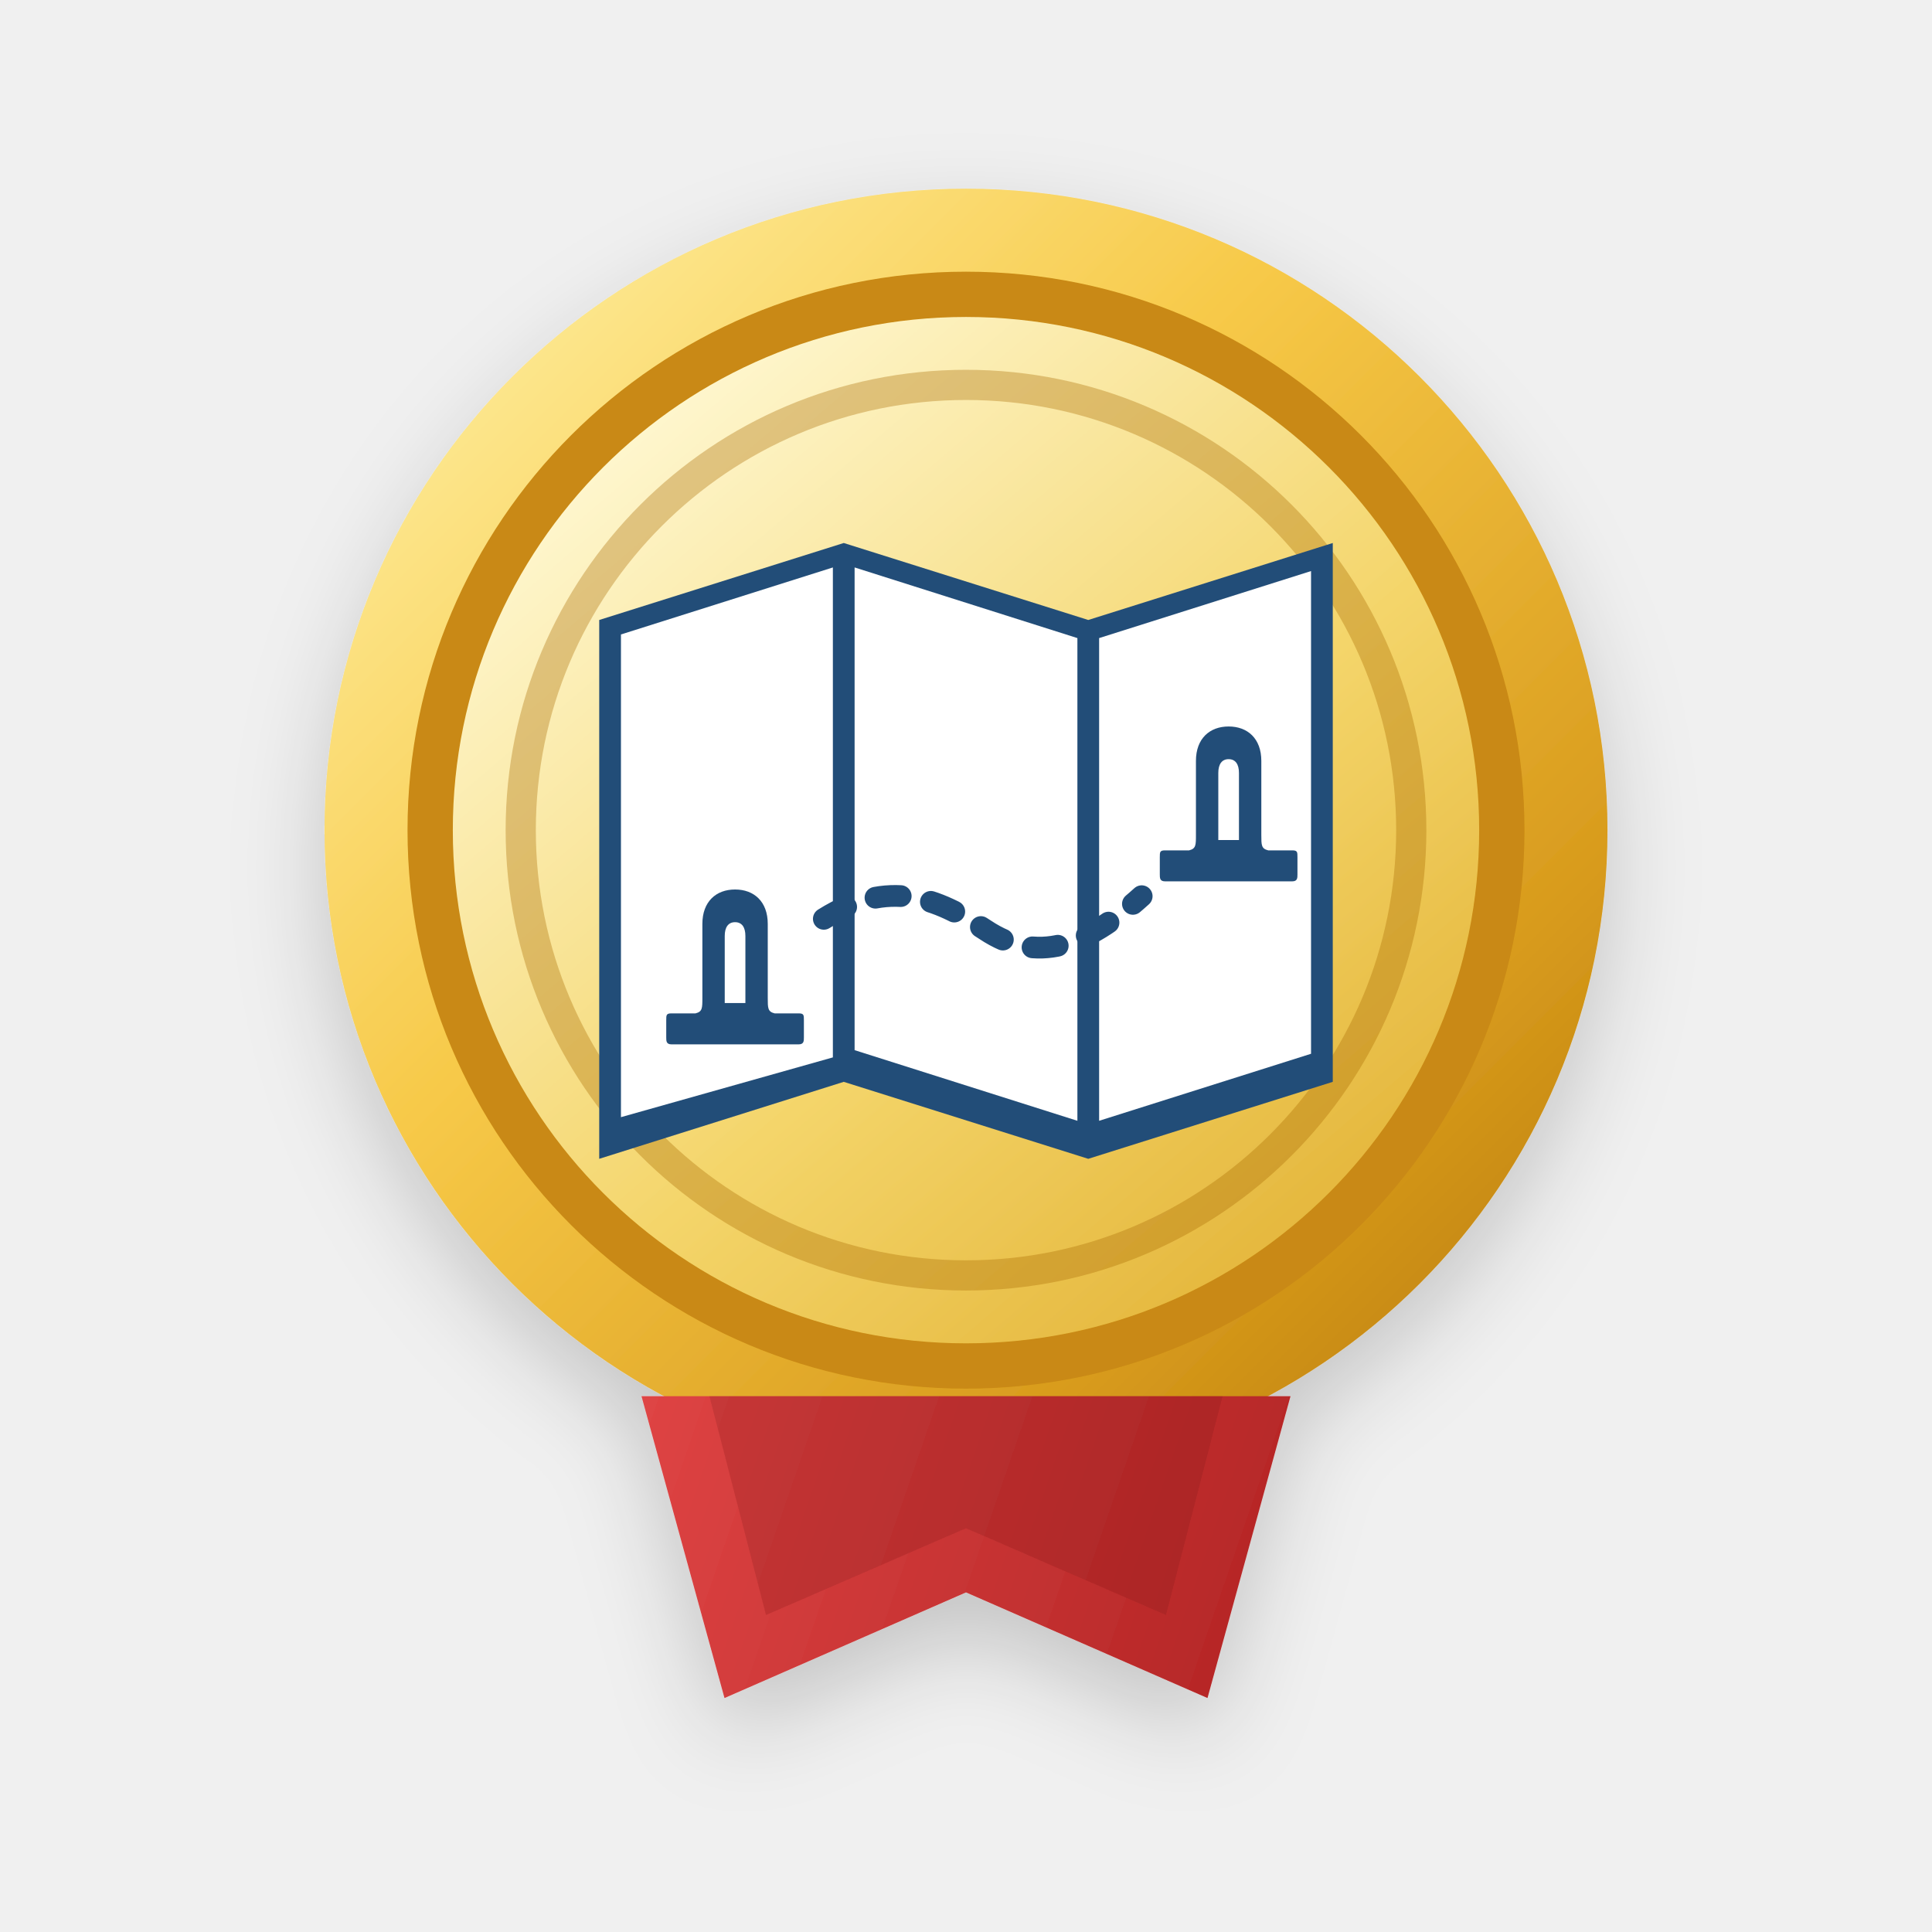
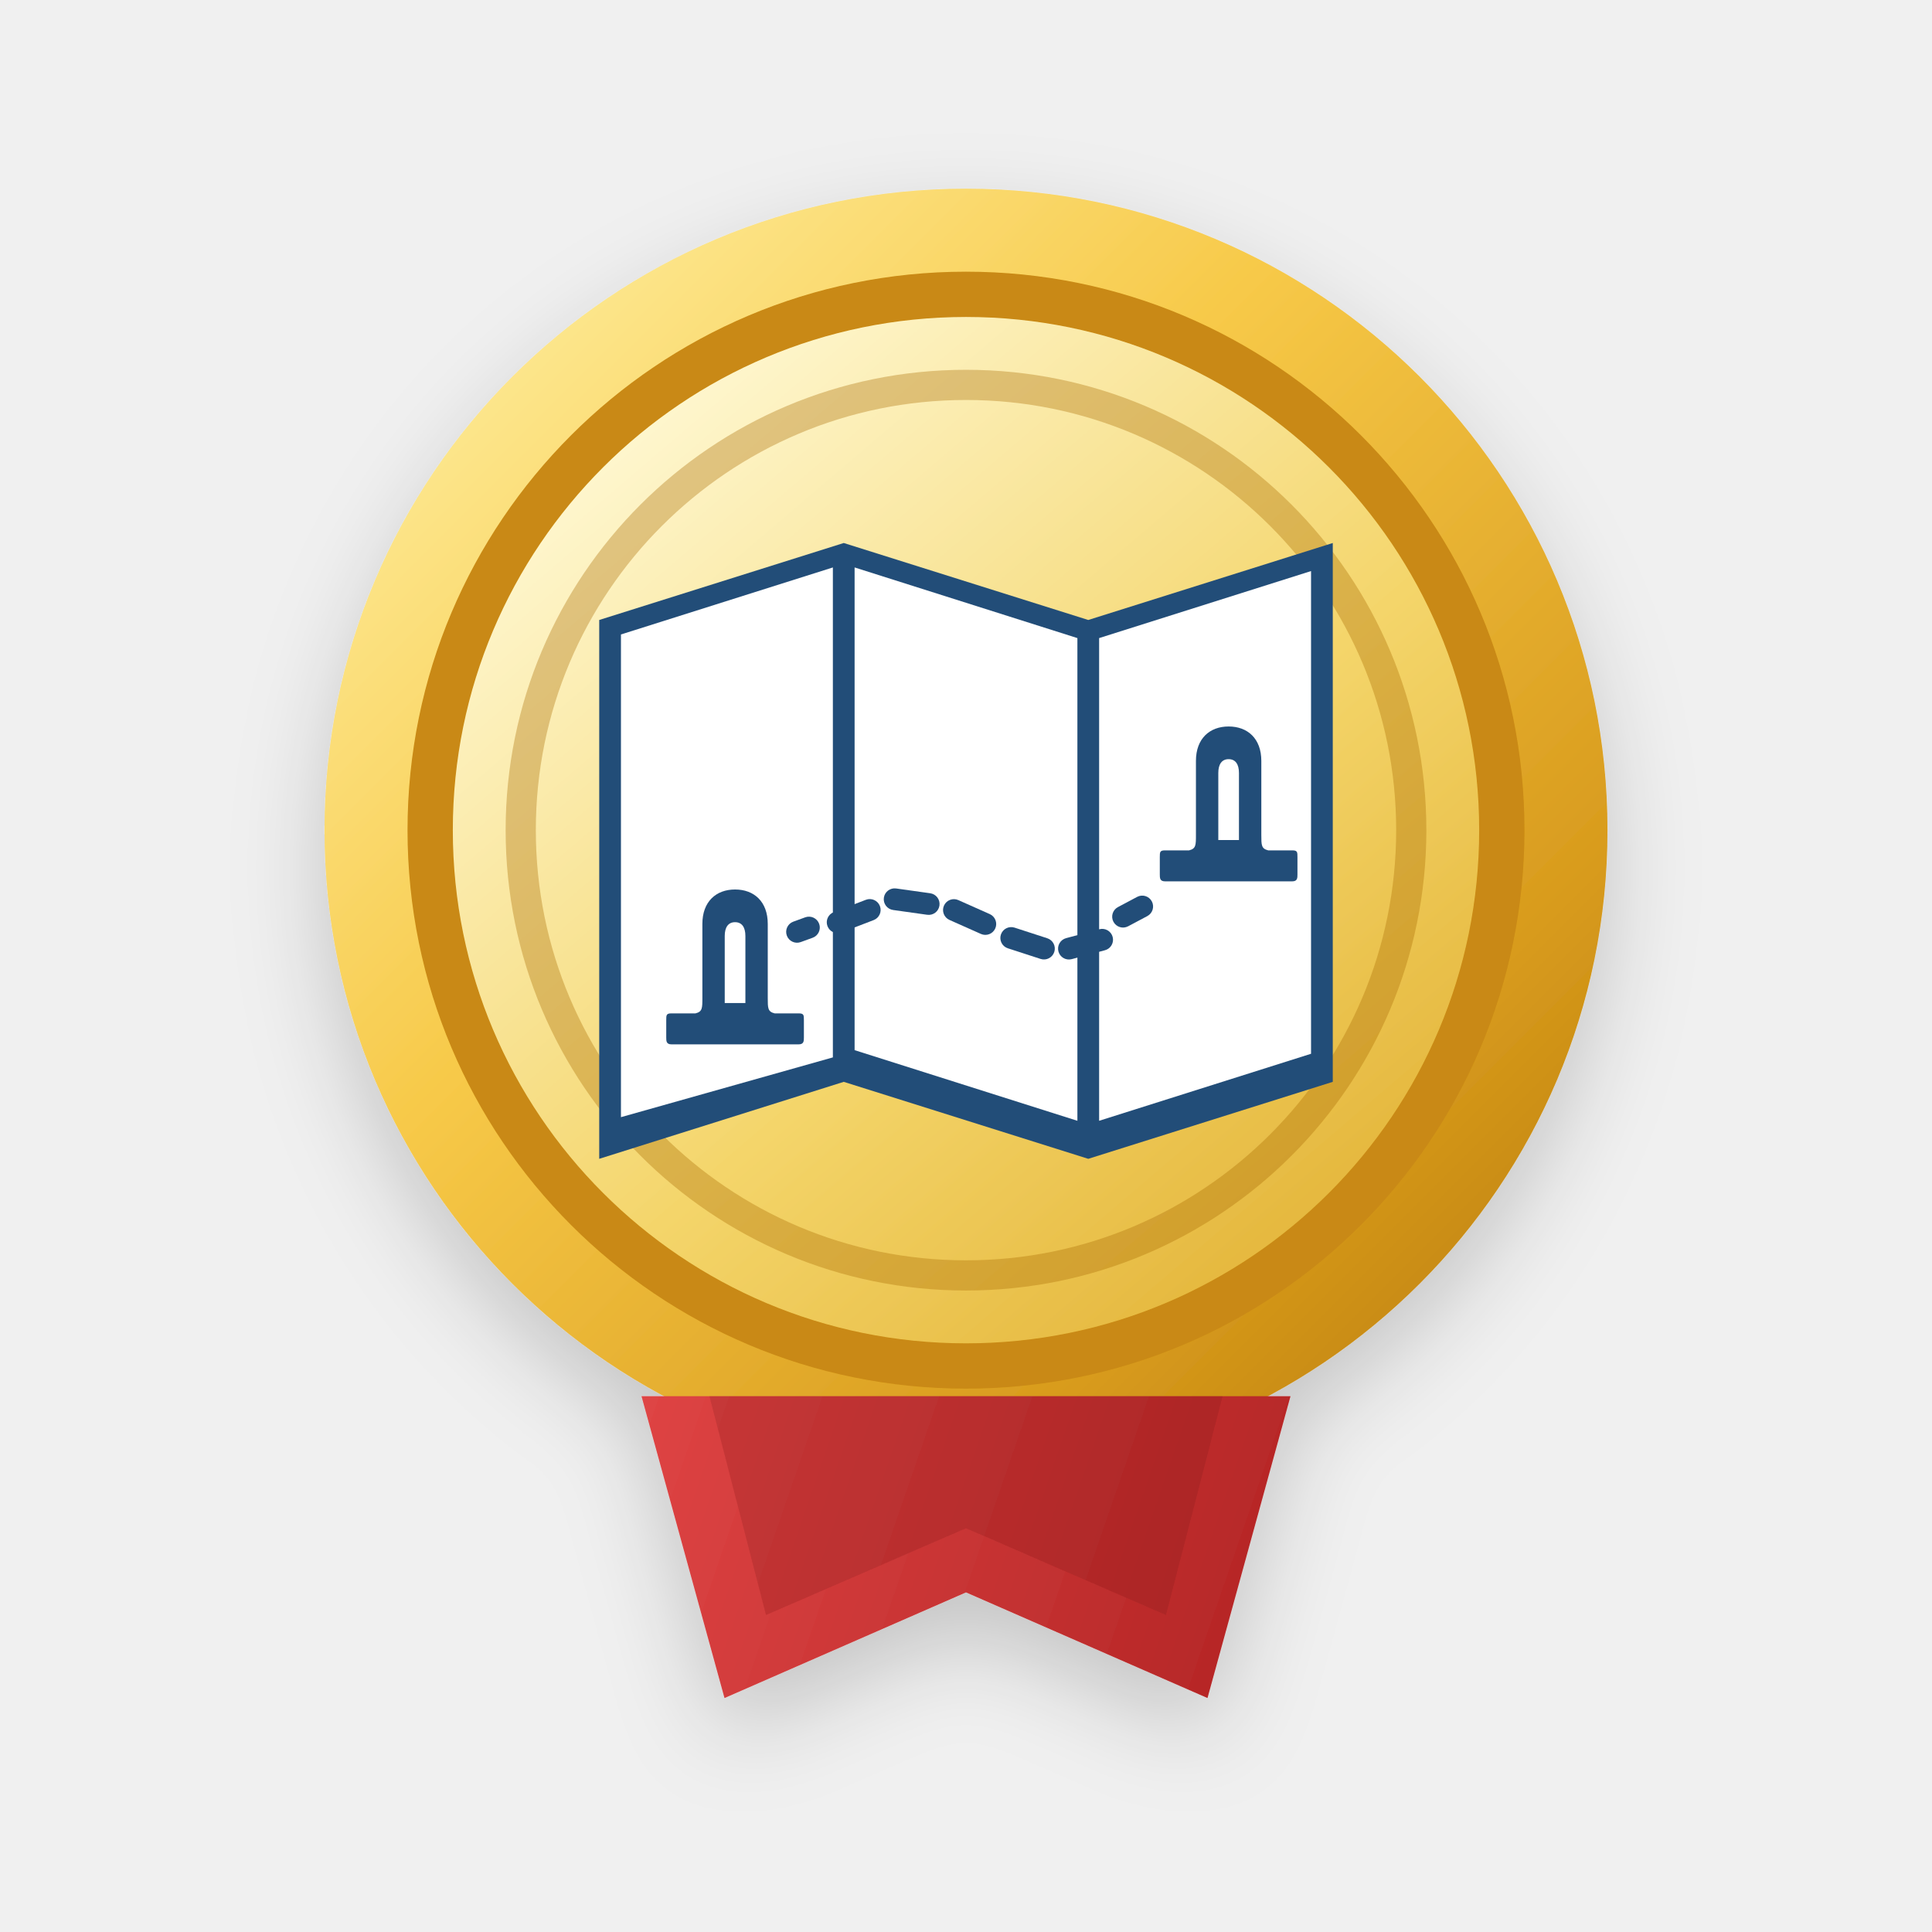
<svg xmlns="http://www.w3.org/2000/svg" width="512" height="512" viewBox="0 0 512 512" fill="none">
  <defs>
    <linearGradient id="metalOuter" x1="80" y1="80" x2="432" y2="432" gradientUnits="userSpaceOnUse">
      <stop offset="0%" stop-color="#FFF2A8" />
      <stop offset="35%" stop-color="#F7C948" />
      <stop offset="70%" stop-color="#D89B1D" />
      <stop offset="100%" stop-color="#A86B00" />
    </linearGradient>
    <linearGradient id="metalInner" x1="140" y1="120" x2="372" y2="392" gradientUnits="userSpaceOnUse">
      <stop offset="0%" stop-color="#FFF9D6" />
      <stop offset="50%" stop-color="#F4D56A" />
      <stop offset="100%" stop-color="#DCA623" />
    </linearGradient>
    <linearGradient id="ribbonRed" x1="140" y1="390" x2="372" y2="470" gradientUnits="userSpaceOnUse">
      <stop offset="0%" stop-color="#E44848" />
      <stop offset="100%" stop-color="#A91E1E" />
    </linearGradient>
    <filter id="shadow" x="0" y="0" width="512" height="512" filterUnits="userSpaceOnUse">
      <feDropShadow dx="0" dy="10" stdDeviation="12" flood-color="#000000" flood-opacity="0.18" />
    </filter>
  </defs>
  <g id="badge-root" filter="url(#shadow)">
    <circle id="badge-outer-ring" cx="256" cy="220" r="170" fill="url(#metalOuter)" />
    <circle id="badge-mid-ring" cx="256" cy="220" r="148" fill="#C98912" />
    <circle id="badge-inner-ring" cx="256" cy="220" r="136" fill="url(#metalInner)" />
    <circle id="badge-content-border" cx="256" cy="220" r="118" fill="none" stroke="#A86B00" stroke-opacity="0.35" stroke-width="8" />
    <g id="badge-ribbon">
      <path d="M170 370H342L320 450L256 422L192 450L170 370Z" fill="url(#ribbonRed)" />
      <path d="M188 370H324L309 428L256 405L203 428L188 370Z" fill="#7D1414" opacity="0.22" />
    </g>
    <g id="badge-content">
      <g transform="translate(134.8 92.3) scale(0.24)">
        <path fill="#244E78" d="M100 300 L370 215 L640 300 L910 215 L910 810 L640 895 L370 810 L100 895 Z" />
        <path fill="#FFFFFF" d="M124 316 L358 242 L358 783 L124 849 Z" />
        <path fill="#FFFFFF" d="M382 242 L628 320 L628 853 L382 775 Z" />
        <path fill="#FFFFFF" d="M652 320 L886 246 L886 779 L652 853 Z" />
-         <path d="M348 630 C420 585 473 607 526 642 C583 680 637 661 699 605" fill="none" stroke="#244E78" stroke-width="24" stroke-linecap="round" stroke-dasharray="28 34" />
+         <g fill="#244E78">
+           <rect x="306" y="630" width="38" height="24" rx="12" transform="rotate(-20 325 642)" />
+           <rect x="350" y="615" width="62" height="24" rx="12" transform="rotate(-21 381 627)" />
+           <rect x="414" y="599" width="62" height="24" rx="12" transform="rotate(8 445 611)" />
+           <rect x="478" y="616" width="62" height="24" rx="12" transform="rotate(24 509 628)" />
+           <rect x="542" y="645" width="62" height="24" rx="12" transform="rotate(18 573 657)" />
+           <rect x="606" y="646" width="62" height="24" rx="12" transform="rotate(-15 637 658)" />
+           <rect x="665" y="610" width="48" height="24" rx="12" transform="rotate(-28 689 622)" />
+         </g>
        <g transform="translate(155 590) scale(1.9)">
          <path fill="#244E78" fill-rule="evenodd" clip-rule="evenodd" d="M13 94C10 94 10 92 10 90V80C10 77 10 76 13 76H27C31 75 31 73 31 67V24C31 11 39 4 50 4S69 11 69 24V67C69 73 69 75 73 76H87C90 76 90 77 90 80V90C90 92 90 94 87 94H13ZM44 70V31C44 26 46 23 50 23S56 26 56 31V70H44Z" />
        </g>
        <g transform="translate(700 410) scale(1.9)">
          <path fill="#244E78" fill-rule="evenodd" clip-rule="evenodd" d="M13 94C10 94 10 92 10 90V80C10 77 10 76 13 76H27C31 75 31 73 31 67V24C31 11 39 4 50 4S69 11 69 24V67C69 73 69 75 73 76H87C90 76 90 77 90 80V90C90 92 90 94 87 94H13ZM44 70V31C44 26 46 23 50 23S56 26 56 31V70H44Z" />
        </g>
      </g>
    </g>
  </g>
</svg>
